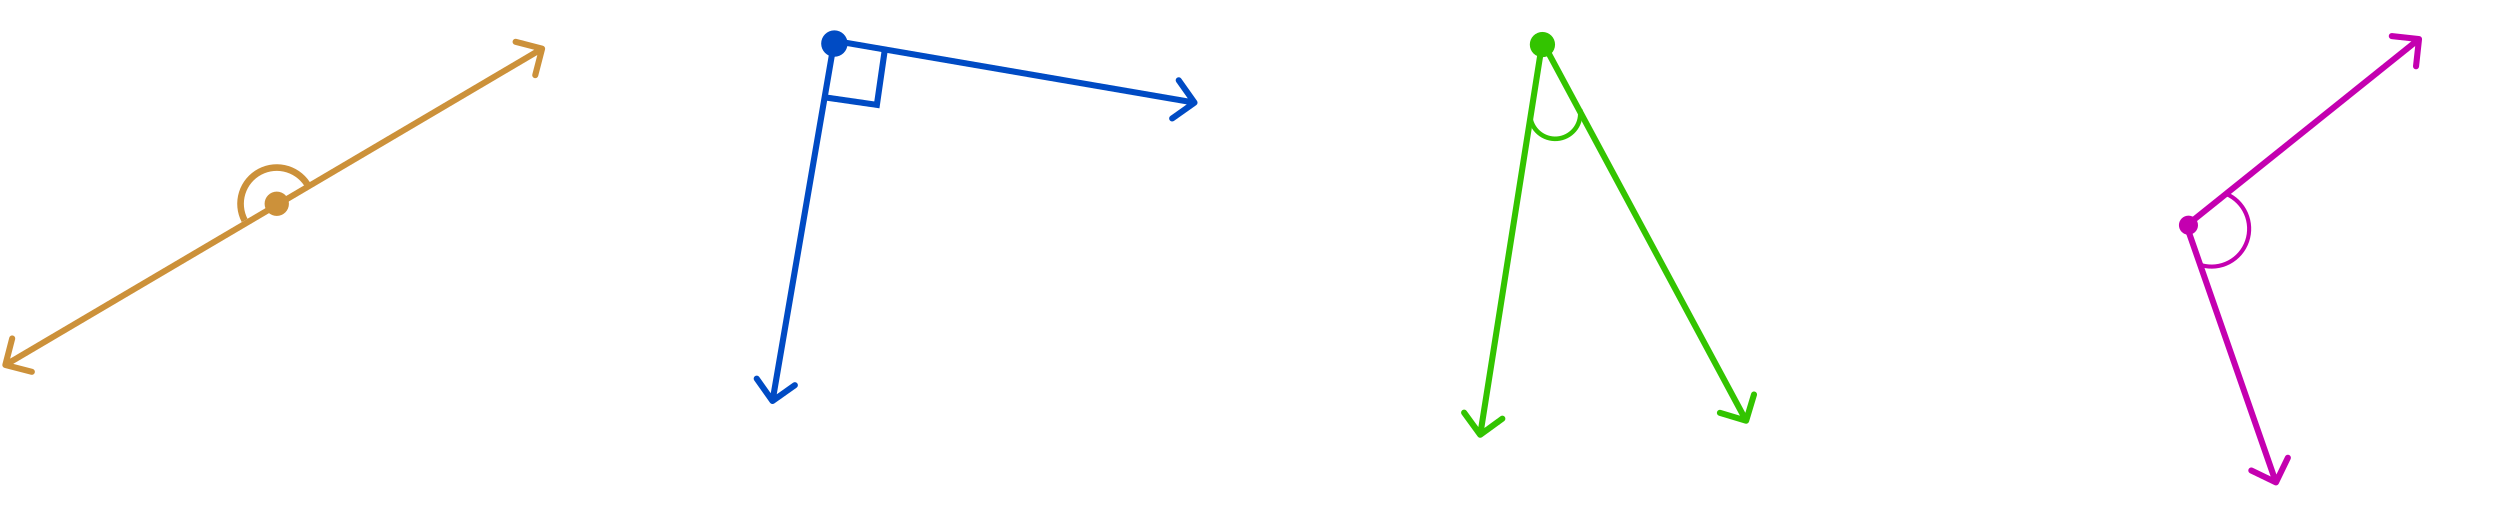
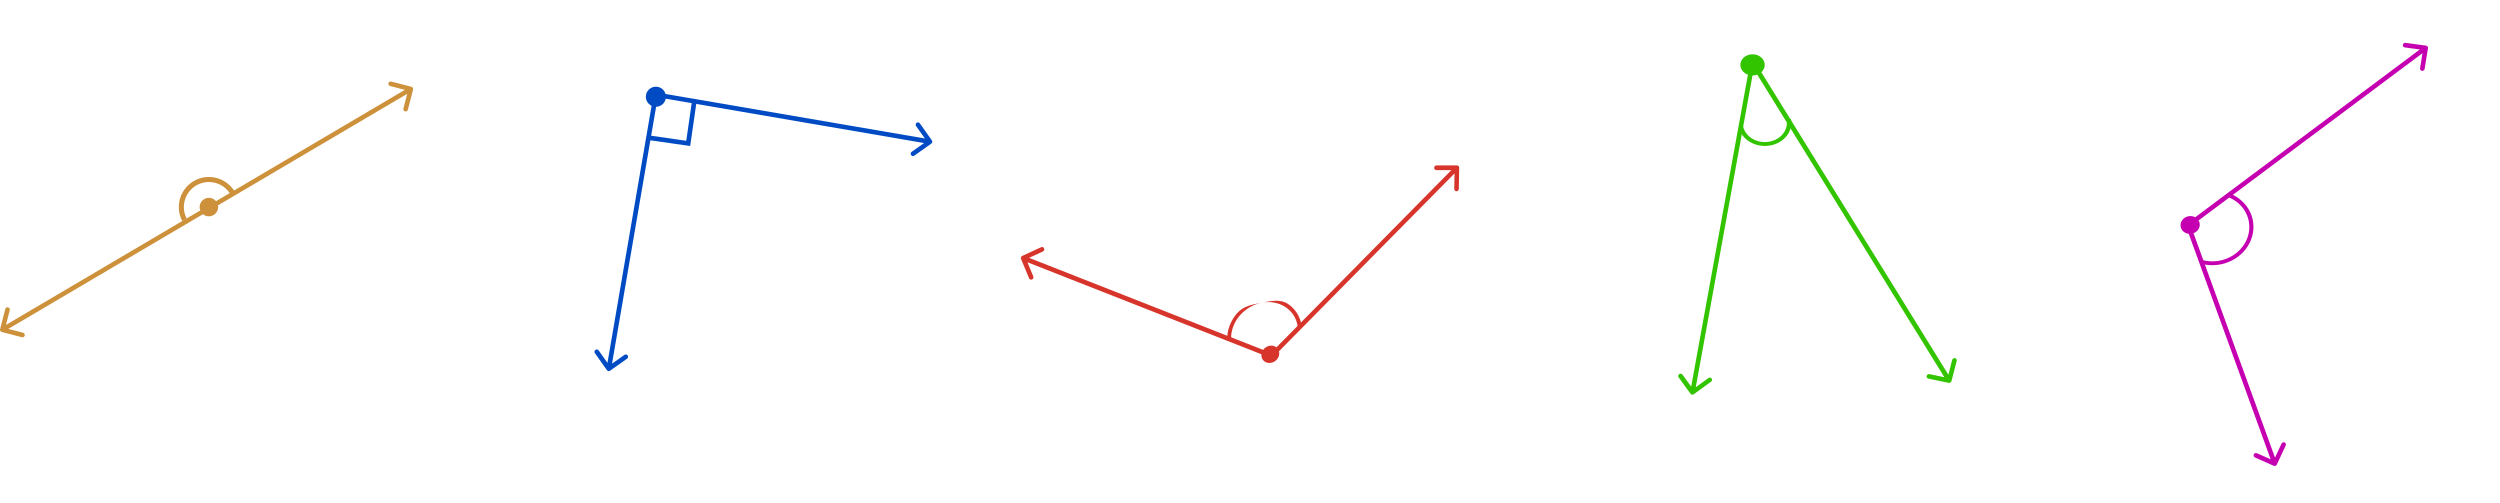
- <svg xmlns="http://www.w3.org/2000/svg" width="822" height="172" viewBox="0 0 822 172" fill="none">
-   <path d="M0.789 119.75C0.651 120.285 0.973 120.83 1.507 120.968L10.221 123.22C10.756 123.358 11.301 123.037 11.44 122.502C11.578 121.967 11.256 121.422 10.722 121.284L2.976 119.282L4.978 111.536C5.116 111.002 4.794 110.456 4.26 110.318C3.725 110.18 3.179 110.501 3.041 111.036L0.789 119.75ZM179.211 16.25C179.349 15.716 179.027 15.17 178.493 15.032L169.779 12.78C169.244 12.642 168.699 12.963 168.561 13.498C168.422 14.033 168.744 14.578 169.279 14.716L177.024 16.718L175.022 24.463C174.884 24.998 175.206 25.544 175.74 25.682C176.275 25.82 176.821 25.499 176.959 24.964L179.211 16.25ZM2.265 120.862L178.75 16.861L177.735 15.139L1.25 119.138L2.265 120.862Z" fill="#CC913A" />
-   <circle cx="91" cy="67" r="4" fill="#CC913A" />
-   <path d="M102.515 60.967C100.915 57.913 98.167 55.62 94.876 54.591C91.585 53.563 88.021 53.885 84.967 55.485C81.913 57.085 79.62 59.833 78.591 63.123C77.563 66.415 77.885 69.979 79.485 73.033L81.419 72.02C80.088 69.479 79.82 66.513 80.676 63.775C81.531 61.037 83.439 58.75 85.98 57.419C88.521 56.088 91.487 55.82 94.225 56.676C96.963 57.531 99.25 59.439 100.581 61.98L102.515 60.967Z" fill="#CC913A" />
-   <circle cx="274.342" cy="14.321" r="4.342" fill="#004BC4" />
-   <path d="M290.89 16.605L288.314 34.481L270.437 31.905" stroke="#004BC4" stroke-width="2" />
-   <path d="M393.573 33.17C393.892 33.621 393.785 34.245 393.334 34.564L385.985 39.76C385.534 40.079 384.91 39.971 384.591 39.52C384.272 39.069 384.379 38.446 384.83 38.127L391.363 33.508L386.744 26.976C386.426 26.525 386.533 25.901 386.984 25.582C387.435 25.263 388.059 25.37 388.378 25.822L393.573 33.17ZM274.329 13.418L273.344 13.249L273.513 12.264L274.499 12.433L274.329 13.418ZM254.577 132.662C254.126 132.981 253.502 132.874 253.183 132.423L247.988 125.074C247.669 124.623 247.776 123.999 248.227 123.68C248.678 123.361 249.302 123.468 249.621 123.919L254.239 130.452L260.772 125.833C261.223 125.515 261.847 125.622 262.165 126.073C262.484 126.524 262.377 127.148 261.926 127.466L254.577 132.662ZM392.587 34.733L274.16 14.404L274.499 12.433L392.926 32.762L392.587 34.733ZM275.315 13.588L254.986 132.015L253.014 131.676L273.344 13.249L275.315 13.588Z" fill="#004BC4" />
-   <circle cx="507.151" cy="14.653" r="4.151" fill="#33C400" />
-   <path d="M575.085 138.62C574.926 139.149 574.368 139.449 573.839 139.29L565.221 136.697C564.692 136.538 564.392 135.981 564.551 135.452C564.71 134.923 565.268 134.623 565.797 134.782L573.458 137.087L575.762 129.426C575.921 128.897 576.479 128.597 577.008 128.756C577.537 128.915 577.837 129.473 577.678 130.002L575.085 138.62ZM507.137 13.702L506.15 13.546L506.613 10.615L508.018 13.228L507.137 13.702ZM487.282 143.761C486.835 144.086 486.21 143.987 485.885 143.54L480.593 136.26C480.268 135.813 480.367 135.188 480.814 134.863C481.261 134.538 481.886 134.637 482.211 135.084L486.915 141.555L493.386 136.852C493.833 136.527 494.458 136.626 494.783 137.072C495.107 137.519 495.008 138.145 494.562 138.469L487.282 143.761ZM573.247 138.806L506.257 14.175L508.018 13.228L575.008 137.859L573.247 138.806ZM508.125 13.858L487.681 143.108L485.706 142.796L506.15 13.546L508.125 13.858Z" fill="#33C400" />
-   <path d="M520.219 35.798C520.641 38.158 520.108 40.587 518.739 42.55C517.37 44.514 515.276 45.851 512.918 46.268C510.56 46.685 508.131 46.148 506.166 44.774C504.201 43.401 502.86 41.303 502.439 38.943L503.932 38.679C504.283 40.642 505.398 42.388 507.033 43.531C508.668 44.673 510.689 45.121 512.651 44.774C514.613 44.427 516.355 43.314 517.494 41.68C518.634 40.046 519.077 38.026 518.726 36.062L520.219 35.798Z" fill="#33C400" />
-   <circle cx="719.567" cy="74.041" r="3.137" transform="rotate(-100.475 719.567 74.0415)" fill="#C400B0" />
-   <path d="M795.482 11.855C796.031 11.915 796.427 12.409 796.367 12.958L795.384 21.904C795.324 22.453 794.83 22.849 794.281 22.789C793.732 22.729 793.336 22.235 793.396 21.686L794.269 13.733L786.317 12.86C785.768 12.8 785.372 12.306 785.432 11.757C785.493 11.208 785.987 10.812 786.536 10.872L795.482 11.855ZM718.922 74.171L717.977 74.499L717.745 73.832L718.296 73.39L718.922 74.171ZM749.236 159.05C748.996 159.547 748.398 159.755 747.901 159.515L739.798 155.598C739.3 155.358 739.092 154.76 739.332 154.263C739.573 153.766 740.171 153.557 740.668 153.798L747.871 157.279L751.352 150.076C751.592 149.579 752.19 149.371 752.687 149.611C753.185 149.851 753.393 150.449 753.153 150.947L749.236 159.05ZM795.998 13.629L719.547 74.951L718.296 73.39L794.747 12.069L795.998 13.629ZM719.866 73.841L749.28 158.286L747.392 158.943L717.977 74.499L719.866 73.841Z" fill="#C400B0" />
-   <path d="M732.18 63.096C735.243 64.393 737.702 66.814 739.058 69.866C740.413 72.919 740.563 76.373 739.477 79.528C738.391 82.682 736.15 85.299 733.211 86.847C730.272 88.394 726.854 88.756 723.654 87.858L724.013 86.552C726.883 87.357 729.948 87.032 732.584 85.645C735.22 84.257 737.229 81.91 738.203 79.081C739.177 76.253 739.043 73.155 737.827 70.417C736.612 67.68 734.406 65.509 731.66 64.346L732.18 63.096Z" fill="#C400B0" />
+ <svg xmlns="http://www.w3.org/2000/svg" width="1080" height="217" viewBox="0 0 1080 217" fill="none">
+   <path d="M0.032 142.2C-0.106 142.735 0.215 143.281 0.75 143.419L9.464 145.671C9.998 145.809 10.544 145.487 10.682 144.953C10.82 144.418 10.499 143.873 9.964 143.734L2.218 141.733L4.22 133.987C4.358 133.452 4.037 132.907 3.502 132.769C2.967 132.631 2.422 132.952 2.284 133.487L0.032 142.2ZM178.453 38.701C178.591 38.166 178.27 37.621 177.735 37.483L169.021 35.231C168.487 35.092 167.941 35.414 167.803 35.949C167.665 36.483 167.986 37.029 168.521 37.167L176.266 39.169L174.265 46.914C174.127 47.449 174.448 47.994 174.983 48.133C175.518 48.271 176.063 47.949 176.201 47.415L178.453 38.701ZM1.508 143.312L177.993 39.312L176.977 37.589L0.492 141.589L1.508 143.312Z" fill="#CC913A" />
+   <circle cx="90.242" cy="89.451" r="4" fill="#CC913A" />
+   <path d="M101.757 83.418C100.157 80.364 97.41 78.07 94.119 77.042C90.828 76.014 87.263 76.335 84.209 77.935C81.155 79.535 78.862 82.283 77.834 85.574C76.805 88.865 77.127 92.43 78.727 95.484L80.661 94.47C79.33 91.929 79.063 88.963 79.918 86.225C80.773 83.487 82.681 81.201 85.222 79.87C87.763 78.538 90.729 78.271 93.468 79.126C96.206 79.982 98.492 81.89 99.823 84.431L101.757 83.418Z" fill="#CC913A" />
+   <circle cx="283.342" cy="41.793" r="4.342" fill="#004BC4" />
+   <path d="M299.888 44.077L297.312 61.953L279.436 59.377" stroke="#004BC4" stroke-width="2" />
+   <path d="M402.572 60.642C402.891 61.093 402.783 61.717 402.332 62.035L394.984 67.231C394.533 67.55 393.909 67.443 393.59 66.992C393.271 66.541 393.378 65.917 393.829 65.598L400.361 60.98L395.743 54.447C395.424 53.996 395.531 53.372 395.982 53.053C396.433 52.735 397.057 52.842 397.376 53.293L402.572 60.642ZM283.328 40.889L282.342 40.72L282.512 39.735L283.497 39.904L283.328 40.889ZM263.576 160.133C263.125 160.452 262.501 160.345 262.182 159.894L256.987 152.545C256.668 152.094 256.775 151.47 257.226 151.151C257.677 150.832 258.301 150.939 258.62 151.39L263.238 157.923L269.77 153.305C270.221 152.986 270.845 153.093 271.164 153.544C271.483 153.995 271.376 154.619 270.925 154.938L263.576 160.133ZM401.586 62.205L283.159 41.875L283.497 39.904L401.924 60.233L401.586 62.205ZM284.314 41.059L263.984 159.486L262.013 159.147L282.342 40.72L284.314 41.059Z" fill="#004BC4" />
+   <ellipse cx="757.102" cy="28.028" rx="5.266" ry="4.578" fill="#33C400" />
+   <path d="M843.047 164.627C842.908 165.163 842.359 165.507 841.82 165.395L833.033 163.563C832.494 163.45 832.169 162.924 832.307 162.388C832.445 161.852 832.994 161.508 833.533 161.621L841.344 163.249L843.345 155.481C843.483 154.945 844.032 154.601 844.571 154.714C845.11 154.826 845.435 155.352 845.297 155.888L843.047 164.627ZM757.085 26.98L756.094 26.847L756.574 24.207L757.953 26.437L757.085 26.98ZM731.725 170.307C731.268 170.639 730.64 170.555 730.323 170.119L725.149 163.017C724.831 162.581 724.945 161.959 725.402 161.627C725.859 161.295 726.487 161.379 726.805 161.815L731.403 168.128L738.026 163.318C738.483 162.986 739.111 163.07 739.429 163.506C739.746 163.942 739.633 164.564 739.176 164.896L731.725 170.307ZM841.203 164.966L756.218 27.523L757.953 26.437L842.937 163.881L841.203 164.966ZM758.077 27.113L732.142 169.651L730.159 169.385L756.094 26.847L758.077 27.113Z" fill="#33C400" />
+   <path d="M773.677 51.347C774.212 53.95 773.536 56.629 771.799 58.794C770.062 60.959 767.405 62.434 764.414 62.895C761.423 63.355 758.342 62.762 755.849 61.247C753.356 59.732 751.655 57.419 751.12 54.816L753.015 54.525C753.46 56.69 754.875 58.615 756.949 59.875C759.023 61.136 761.587 61.629 764.076 61.246C766.564 60.863 768.775 59.636 770.22 57.834C771.665 56.033 772.227 53.804 771.783 51.639L773.677 51.347Z" fill="#33C400" />
+   <ellipse cx="946.145" cy="97.183" rx="3.834" ry="4.173" transform="rotate(-100.475 946.145 97.1833)" fill="#C400B0" />
+   <path d="M1048.06 19.713C1048.61 19.787 1048.98 20.291 1048.89 20.838L1047.43 29.76C1047.35 30.308 1046.83 30.692 1046.29 30.618C1045.74 30.544 1045.37 30.04 1045.46 29.493L1046.75 21.562L1038.86 20.492C1038.32 20.418 1037.95 19.914 1038.04 19.367C1038.13 18.819 1038.64 18.435 1039.19 18.509L1048.06 19.713ZM945.29 97.353L944.349 97.718L944.094 97.015L944.707 96.557L945.29 97.353ZM983.589 200.703C983.353 201.209 982.758 201.44 982.258 201.219L974.119 197.615C973.619 197.394 973.405 196.804 973.64 196.298C973.876 195.791 974.471 195.56 974.971 195.781L982.206 198.985L985.613 191.652C985.848 191.146 986.444 190.915 986.944 191.136C987.443 191.357 987.657 191.947 987.422 192.453L983.589 200.703ZM1048.49 21.5L945.873 98.148L944.707 96.557L1047.32 19.909L1048.49 21.5ZM946.231 96.988L983.625 199.938L981.743 200.668L944.349 97.718L946.231 96.988Z" fill="#C400B0" />
+   <path d="M963.099 83.522C967.138 85.052 970.353 87.973 972.093 91.688C973.832 95.404 973.964 99.636 972.462 103.524C970.96 107.412 967.937 110.663 964.008 112.617C960.078 114.571 955.537 115.08 951.309 114.041L951.811 112.433C955.603 113.365 959.675 112.908 963.199 111.156C966.723 109.403 969.434 106.488 970.781 103.001C972.128 99.515 972.009 95.72 970.449 92.388C968.89 89.055 966.006 86.436 962.384 85.064L963.099 83.522Z" fill="#C400B0" />
+   <ellipse cx="548.781" cy="153.061" rx="4.011" ry="3.59" transform="rotate(142.456 548.781 153.061)" fill="#D7342B" />
+   <path d="M441.094 111.889C440.881 111.377 441.114 110.776 441.614 110.546L449.767 106.79C450.267 106.559 450.845 106.787 451.059 107.298C451.272 107.809 451.039 108.41 450.539 108.64L443.292 111.979L446.379 119.382C446.592 119.893 446.359 120.495 445.859 120.725C445.359 120.956 444.78 120.728 444.567 120.217L441.094 111.889ZM549.248 153.651L549.931 154.367L549.471 154.833L548.88 154.6L549.248 153.651ZM629.41 71.451C629.954 71.45 630.386 71.904 630.376 72.465L630.203 81.601C630.192 82.162 629.743 82.617 629.199 82.618C628.656 82.618 628.223 82.165 628.234 81.604L628.388 73.483L620.512 73.495C619.968 73.496 619.536 73.042 619.547 72.481C619.557 71.921 620.007 71.466 620.55 71.465L629.41 71.451ZM442.368 110.522L549.616 152.701L548.88 154.6L441.632 112.421L442.368 110.522ZM548.566 152.934L628.709 71.749L630.074 73.183L549.931 154.367L548.566 152.934Z" fill="#D7342B" />
+   <path d="M530.154 146.6C530.076 142.654 531.563 138.656 534.313 135.419C537.064 132.182 541.008 131.536 545.097 130.762C549.187 129.989 553.114 129.147 556.327 131.255C559.54 133.364 561.66 136.68 562.256 140.529L560.608 140.943C560.074 137.491 558.172 134.518 555.291 132.626C552.409 130.735 548.765 130.069 545.097 130.762C541.43 131.456 538.016 133.457 535.55 136.36C533.083 139.263 531.749 142.848 531.82 146.388L530.154 146.6Z" fill="#D7342B" />
</svg>
